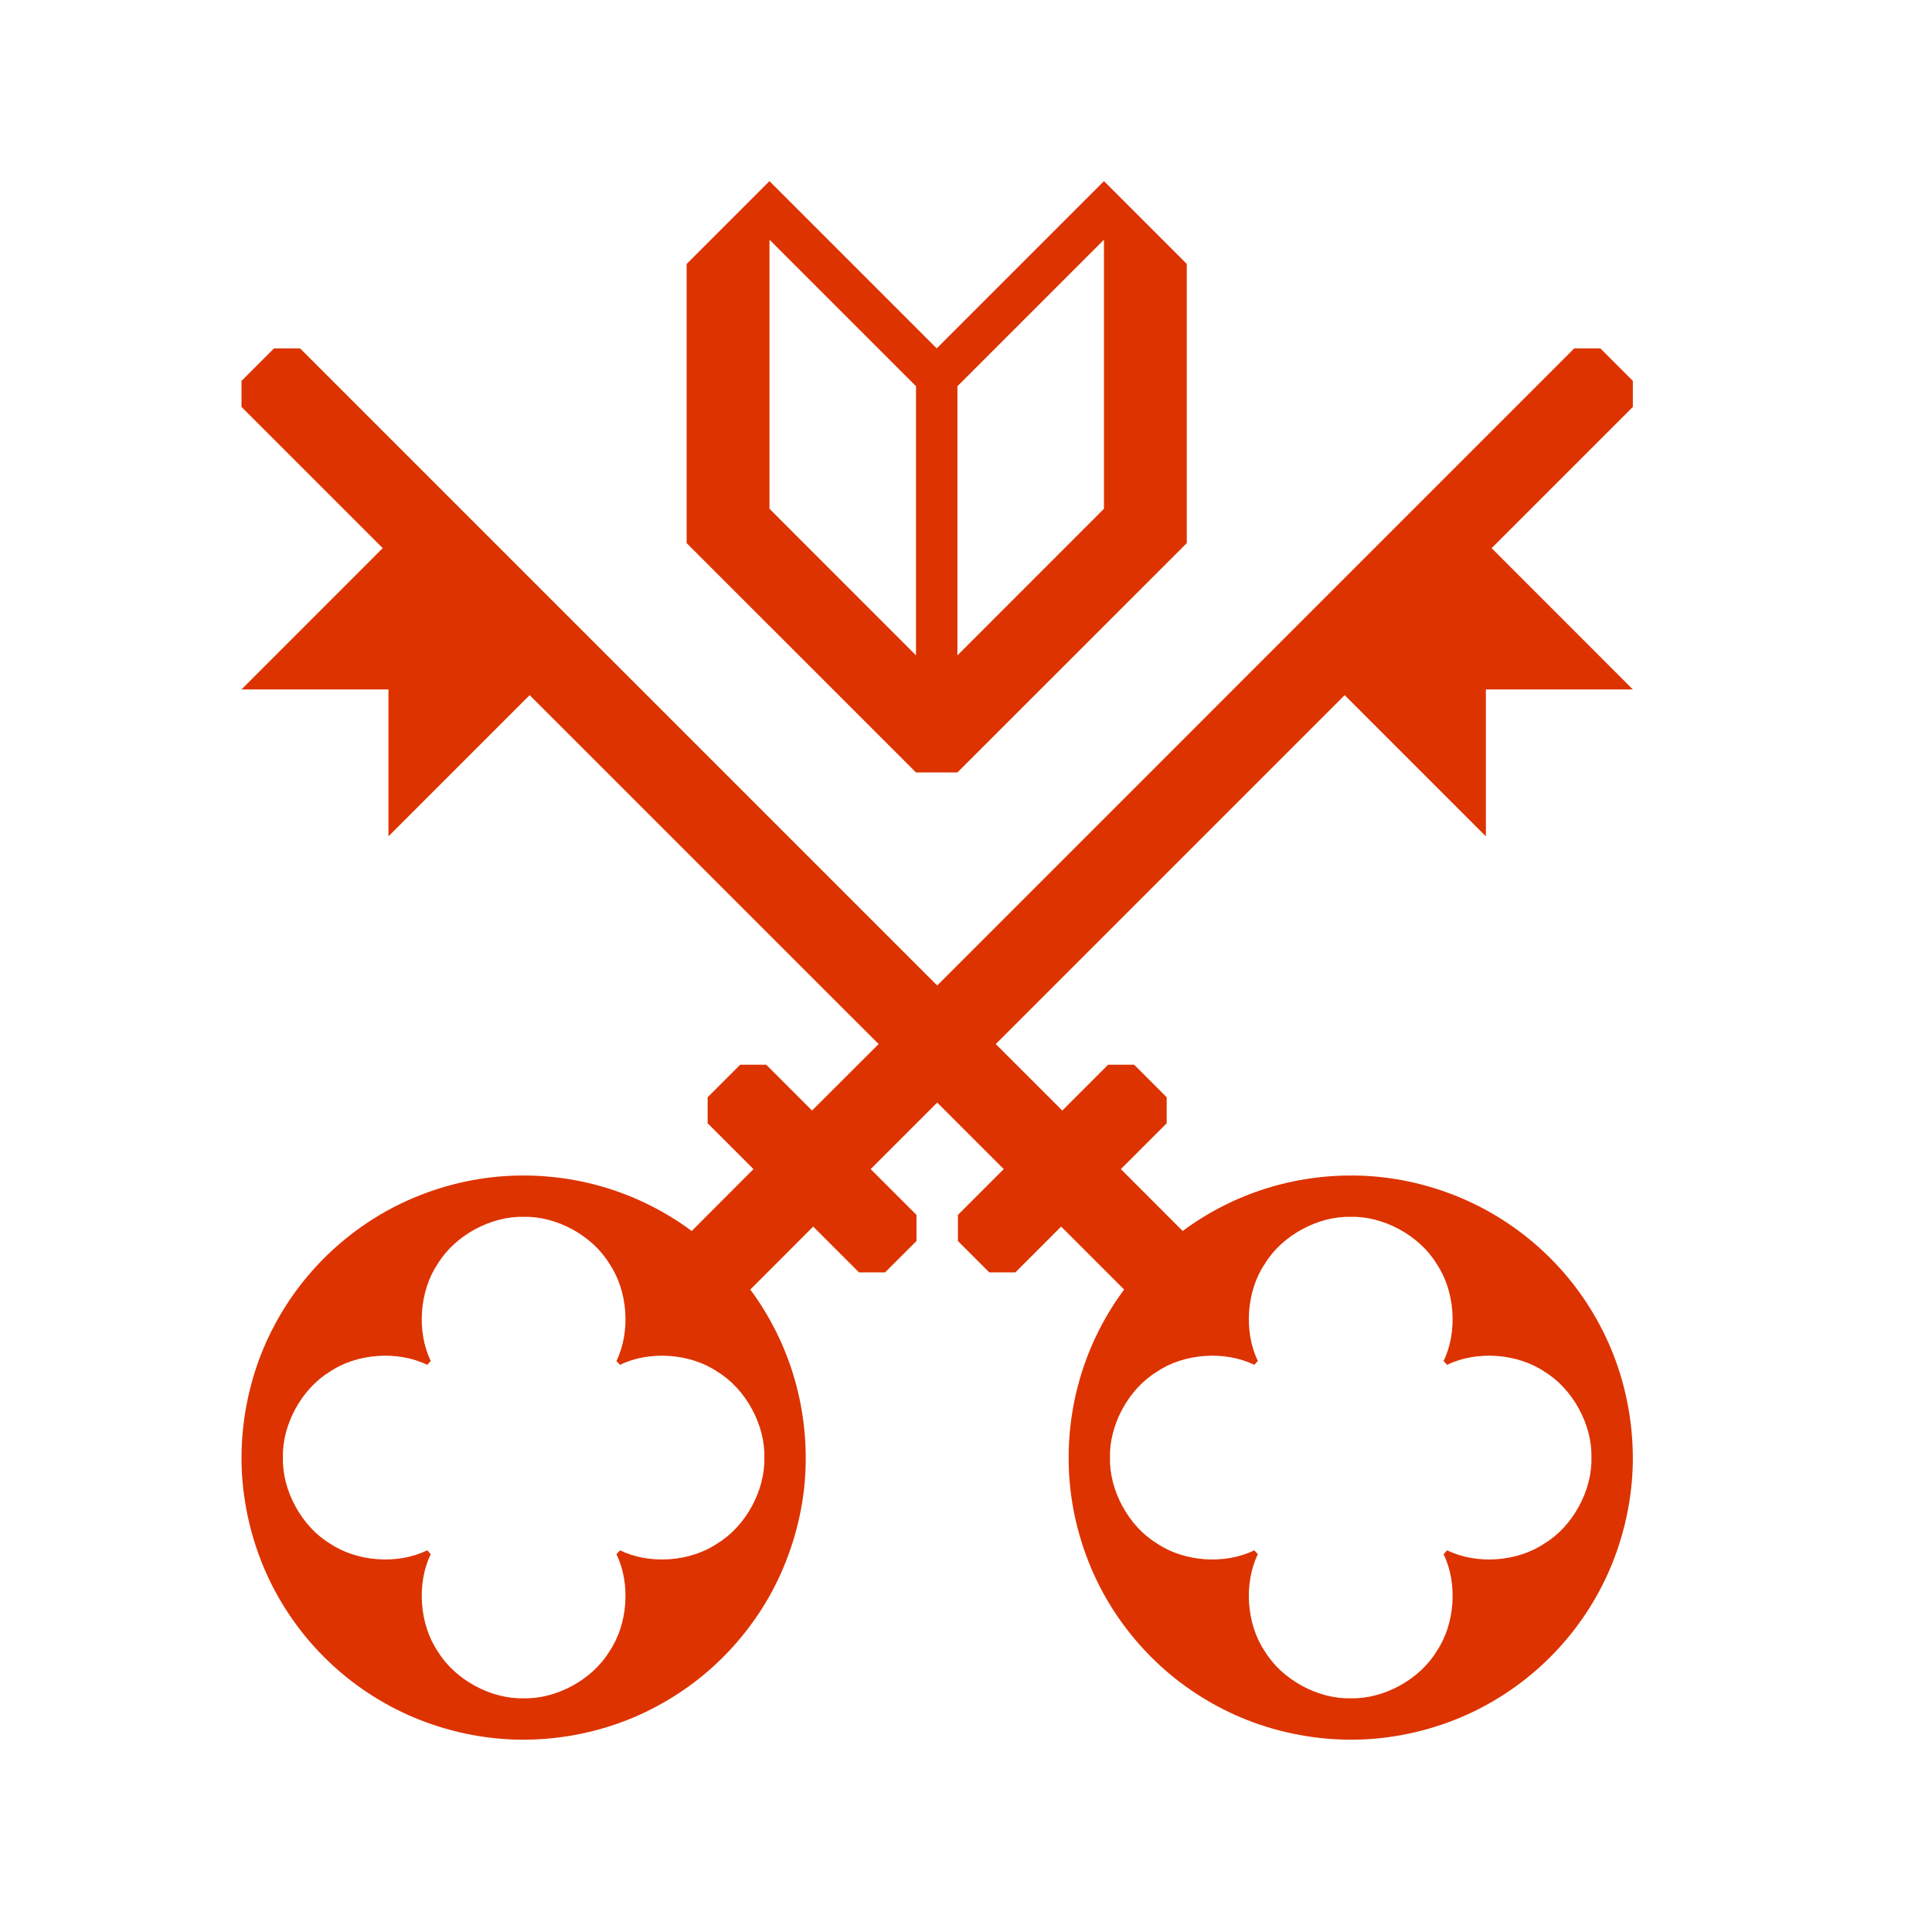
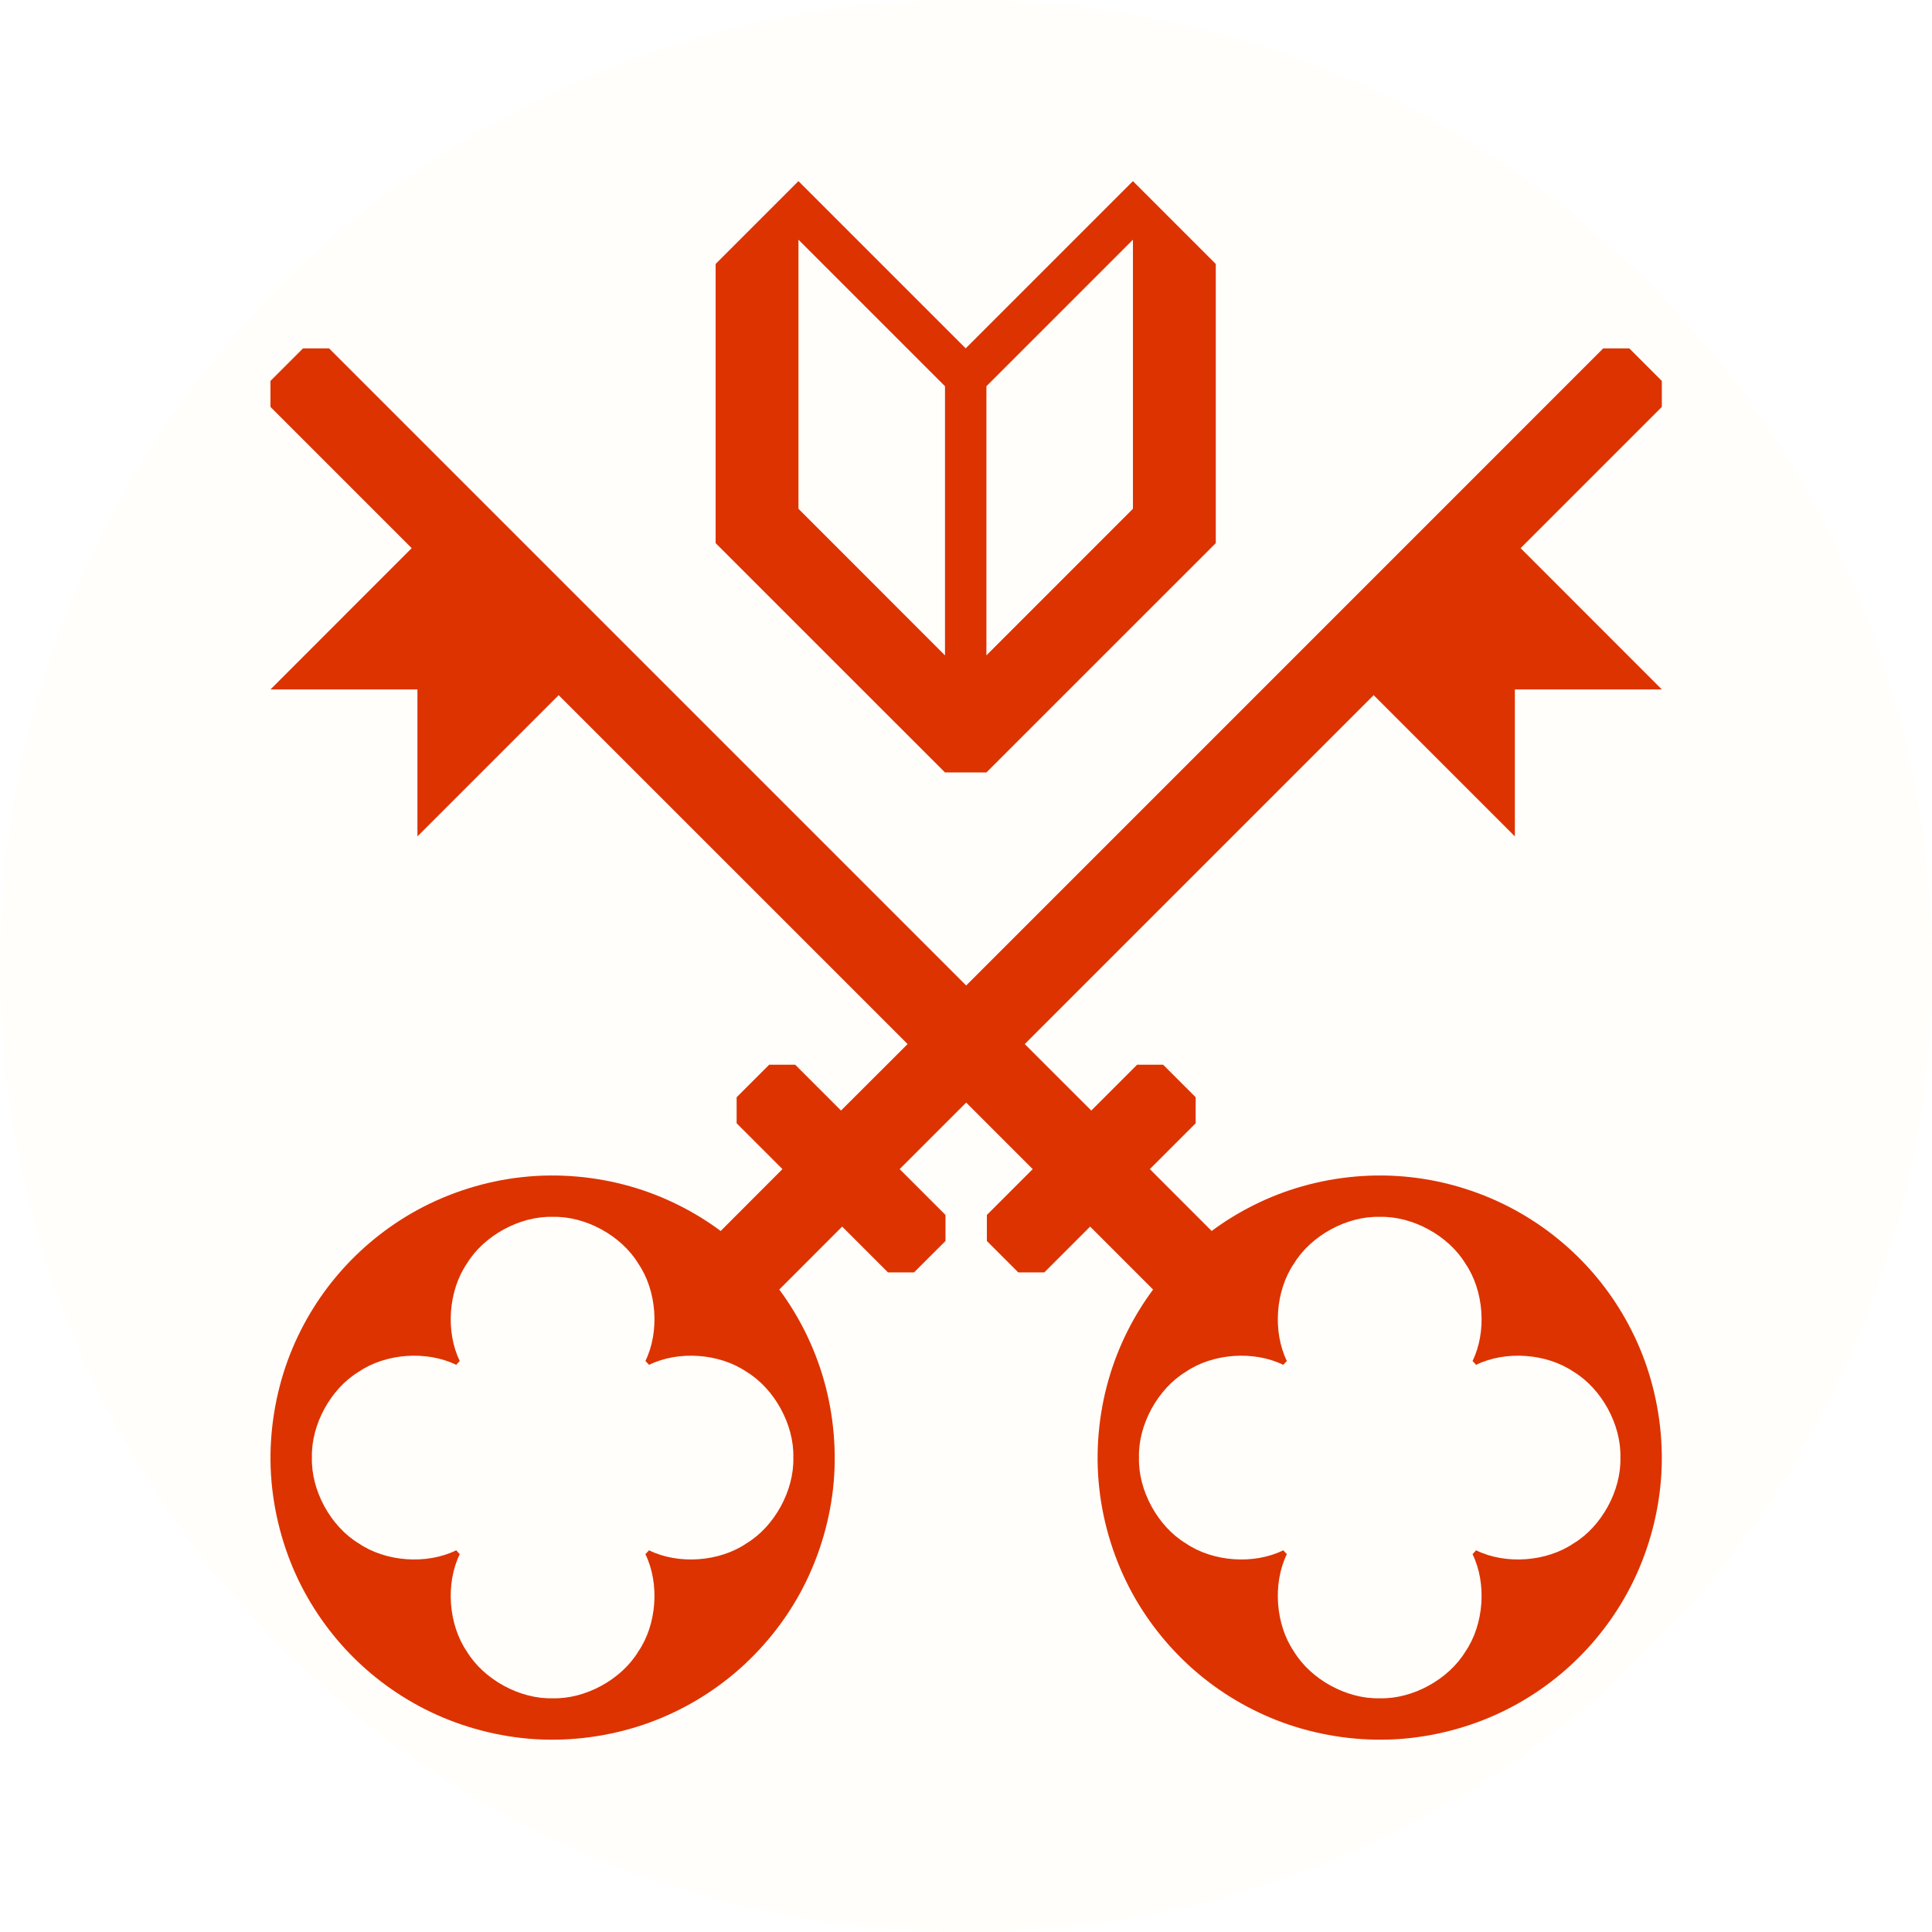
<svg xmlns="http://www.w3.org/2000/svg" width="32" height="32" viewBox="0 0 32 32" fill="none">
-   <path fill-rule="evenodd" clip-rule="evenodd" d="M11.457 20.389C11.032 20.073 10.519 19.808 9.953 19.648C9.386 19.487 8.765 19.43 8.158 19.498C7.551 19.565 6.957 19.756 6.439 20.038C5.922 20.319 5.48 20.689 5.135 21.09C4.788 21.49 4.487 21.982 4.285 22.535C4.083 23.089 3.981 23.704 4.003 24.314C4.026 24.925 4.173 25.531 4.415 26.068C4.657 26.605 4.994 27.073 5.369 27.447C5.742 27.821 6.211 28.158 6.748 28.4C7.285 28.642 7.89 28.79 8.501 28.812C9.111 28.834 9.727 28.732 10.28 28.53C10.833 28.328 11.325 28.027 11.725 27.681C12.126 27.335 12.497 26.893 12.778 26.376C13.059 25.858 13.25 25.265 13.318 24.657C13.385 24.05 13.328 23.429 13.167 22.863C13.007 22.296 12.742 21.783 12.427 21.359L13.469 20.316L14.228 21.075H14.659L15.18 20.555V20.123L14.421 19.364L15.523 18.262L16.625 19.364L15.866 20.123V20.555L16.386 21.075H16.817L17.576 20.316L18.619 21.359C18.303 21.783 18.038 22.296 17.878 22.863C17.717 23.429 17.66 24.05 17.728 24.657C17.795 25.265 17.986 25.858 18.267 26.376C18.548 26.893 18.919 27.335 19.32 27.681C19.72 28.027 20.212 28.328 20.765 28.53C21.319 28.732 21.934 28.834 22.544 28.812C23.155 28.79 23.761 28.642 24.298 28.4C24.835 28.158 25.303 27.821 25.676 27.447C26.051 27.073 26.388 26.605 26.63 26.068C26.872 25.531 27.02 24.925 27.042 24.314C27.064 23.704 26.962 23.089 26.76 22.535C26.558 21.982 26.257 21.49 25.911 21.09C25.566 20.689 25.123 20.319 24.606 20.038C24.088 19.756 23.495 19.565 22.887 19.498C22.28 19.43 21.659 19.487 21.093 19.648C20.526 19.808 20.013 20.073 19.589 20.389L18.565 19.364L19.324 18.605V18.174L18.785 17.635H18.354L17.595 18.394L16.493 17.293L22.272 11.514L24.611 13.853V11.419H27.045L24.706 9.079L27.045 6.74V6.309L26.506 5.77H26.075L15.523 16.323L4.97 5.77H4.539L4 6.309V6.74L6.339 9.079L4 11.419H6.434V13.853L8.773 11.514L14.553 17.293L13.45 18.394L12.691 17.635H12.26L11.721 18.174V18.605L12.48 19.364L11.457 20.389ZM20.834 25.742C20.597 26.23 20.646 26.907 20.952 27.355C21.234 27.819 21.829 28.144 22.372 28.129C22.915 28.144 23.51 27.819 23.792 27.355C24.098 26.907 24.148 26.23 23.91 25.742L23.969 25.678C24.457 25.918 25.134 25.869 25.584 25.563C26.049 25.282 26.374 24.686 26.359 24.142C26.374 23.599 26.049 23.003 25.584 22.721C25.134 22.415 24.457 22.367 23.969 22.606L23.91 22.542C24.148 22.054 24.098 21.378 23.792 20.929C23.51 20.465 22.915 20.14 22.372 20.155C21.829 20.14 21.234 20.465 20.952 20.929C20.646 21.378 20.597 22.054 20.834 22.542L20.775 22.606C20.287 22.367 19.61 22.415 19.161 22.721C18.696 23.003 18.37 23.599 18.385 24.142C18.37 24.686 18.696 25.282 19.161 25.563C19.61 25.869 20.287 25.918 20.775 25.678L20.834 25.742ZM10.092 27.355C10.399 26.907 10.448 26.23 10.21 25.742L10.27 25.678C10.758 25.918 11.435 25.869 11.884 25.563C12.349 25.282 12.675 24.686 12.66 24.142C12.675 23.599 12.349 23.003 11.884 22.721C11.435 22.415 10.758 22.367 10.27 22.606L10.21 22.542C10.448 22.054 10.399 21.378 10.092 20.929C9.811 20.465 9.216 20.14 8.673 20.155C8.13 20.14 7.535 20.465 7.253 20.929C6.947 21.378 6.897 22.054 7.135 22.542L7.076 22.606C6.588 22.367 5.91 22.415 5.461 22.721C4.996 23.003 4.671 23.599 4.686 24.142C4.671 24.686 4.996 25.282 5.461 25.563C5.91 25.869 6.588 25.918 7.076 25.678L7.135 25.742C6.897 26.23 6.947 26.907 7.253 27.355C7.535 27.819 8.13 28.144 8.673 28.129C9.216 28.144 9.811 27.819 10.092 27.355Z" fill="#DD3300" />
-   <path fill-rule="evenodd" clip-rule="evenodd" d="M15.515 5.77L18.285 3L19.657 4.372V8.996L15.858 12.794H15.172L11.373 8.996V4.372L12.745 3L15.515 5.77ZM12.745 3.97L15.172 6.397V10.855L12.745 8.427V3.97ZM15.858 6.397L18.285 3.97V8.427L15.858 10.855V6.397Z" fill="#DD3300" />
+   <circle cx="16" cy="16" r="16" fill="#FFFEFA" />
+   <g transform="translate(0.48 0)">
+     <path fill-rule="evenodd" clip-rule="evenodd" d="M11.457 20.389C11.032 20.073 10.519 19.808 9.953 19.648C9.386 19.487 8.765 19.43 8.158 19.498C7.551 19.565 6.957 19.756 6.439 20.038C5.922 20.319 5.48 20.689 5.135 21.09C4.788 21.49 4.487 21.982 4.285 22.535C4.083 23.089 3.981 23.704 4.003 24.314C4.026 24.925 4.173 25.531 4.415 26.068C4.657 26.605 4.994 27.073 5.369 27.447C5.742 27.821 6.211 28.158 6.748 28.4C7.285 28.642 7.89 28.79 8.501 28.812C9.111 28.834 9.727 28.732 10.28 28.53C10.833 28.328 11.325 28.027 11.725 27.681C12.126 27.335 12.497 26.893 12.778 26.376C13.059 25.858 13.25 25.265 13.318 24.657C13.385 24.05 13.328 23.429 13.167 22.863C13.007 22.296 12.742 21.783 12.427 21.359L13.469 20.316L14.228 21.075H14.659L15.18 20.555V20.123L14.421 19.364L15.523 18.262L16.625 19.364L15.866 20.123V20.555L16.386 21.075H16.817L17.576 20.316L18.619 21.359C18.303 21.783 18.038 22.296 17.878 22.863C17.717 23.429 17.66 24.05 17.728 24.657C17.795 25.265 17.986 25.858 18.267 26.376C18.548 26.893 18.919 27.335 19.32 27.681C19.72 28.027 20.212 28.328 20.765 28.53C21.319 28.732 21.934 28.834 22.544 28.812C23.155 28.79 23.761 28.642 24.298 28.4C24.835 28.158 25.303 27.821 25.676 27.447C26.051 27.073 26.388 26.605 26.63 26.068C26.872 25.531 27.02 24.925 27.042 24.314C27.064 23.704 26.962 23.089 26.76 22.535C26.558 21.982 26.257 21.49 25.911 21.09C25.566 20.689 25.123 20.319 24.606 20.038C24.088 19.756 23.495 19.565 22.887 19.498C22.28 19.43 21.659 19.487 21.093 19.648C20.526 19.808 20.013 20.073 19.589 20.389L18.565 19.364L19.324 18.605V18.174L18.785 17.635H18.354L17.595 18.394L16.493 17.293L22.272 11.514L24.611 13.853V11.419H27.045L24.706 9.079L27.045 6.74V6.309L26.506 5.77H26.075L15.523 16.323L4.97 5.77H4.539L4 6.309V6.74L6.339 9.079L4 11.419H6.434V13.853L8.773 11.514L14.553 17.293L13.45 18.394L12.691 17.635H12.26L11.721 18.174V18.605L12.48 19.364L11.457 20.389ZM20.834 25.742C20.597 26.23 20.646 26.907 20.952 27.355C21.234 27.819 21.829 28.144 22.372 28.129C22.915 28.144 23.51 27.819 23.792 27.355C24.098 26.907 24.148 26.23 23.91 25.742L23.969 25.678C24.457 25.918 25.134 25.869 25.584 25.563C26.049 25.282 26.374 24.686 26.359 24.142C26.374 23.599 26.049 23.003 25.584 22.721C25.134 22.415 24.457 22.367 23.969 22.606L23.91 22.542C24.148 22.054 24.098 21.378 23.792 20.929C23.51 20.465 22.915 20.14 22.372 20.155C21.829 20.14 21.234 20.465 20.952 20.929C20.646 21.378 20.597 22.054 20.834 22.542L20.775 22.606C20.287 22.367 19.61 22.415 19.161 22.721C18.696 23.003 18.37 23.599 18.385 24.142C18.37 24.686 18.696 25.282 19.161 25.563C19.61 25.869 20.287 25.918 20.775 25.678L20.834 25.742ZM10.092 27.355C10.399 26.907 10.448 26.23 10.21 25.742L10.27 25.678C10.758 25.918 11.435 25.869 11.884 25.563C12.349 25.282 12.675 24.686 12.66 24.142C12.675 23.599 12.349 23.003 11.884 22.721C11.435 22.415 10.758 22.367 10.27 22.606L10.21 22.542C10.448 22.054 10.399 21.378 10.092 20.929C9.811 20.465 9.216 20.14 8.673 20.155C8.13 20.14 7.535 20.465 7.253 20.929C6.947 21.378 6.897 22.054 7.135 22.542L7.076 22.606C6.588 22.367 5.91 22.415 5.461 22.721C4.996 23.003 4.671 23.599 4.686 24.142C4.671 24.686 4.996 25.282 5.461 25.563C5.91 25.869 6.588 25.918 7.076 25.678L7.135 25.742C6.897 26.23 6.947 26.907 7.253 27.355C7.535 27.819 8.13 28.144 8.673 28.129C9.216 28.144 9.811 27.819 10.092 27.355Z" fill="#DD3300" />
+     <path fill-rule="evenodd" clip-rule="evenodd" d="M15.515 5.77L18.285 3L19.657 4.372V8.996L15.858 12.794H15.172L11.373 8.996V4.372L12.745 3L15.515 5.77ZM12.745 3.97L15.172 6.397V10.855L12.745 8.427V3.97ZM15.858 6.397L18.285 3.97V8.427L15.858 10.855V6.397Z" fill="#DD3300" />
+   </g>
</svg>
